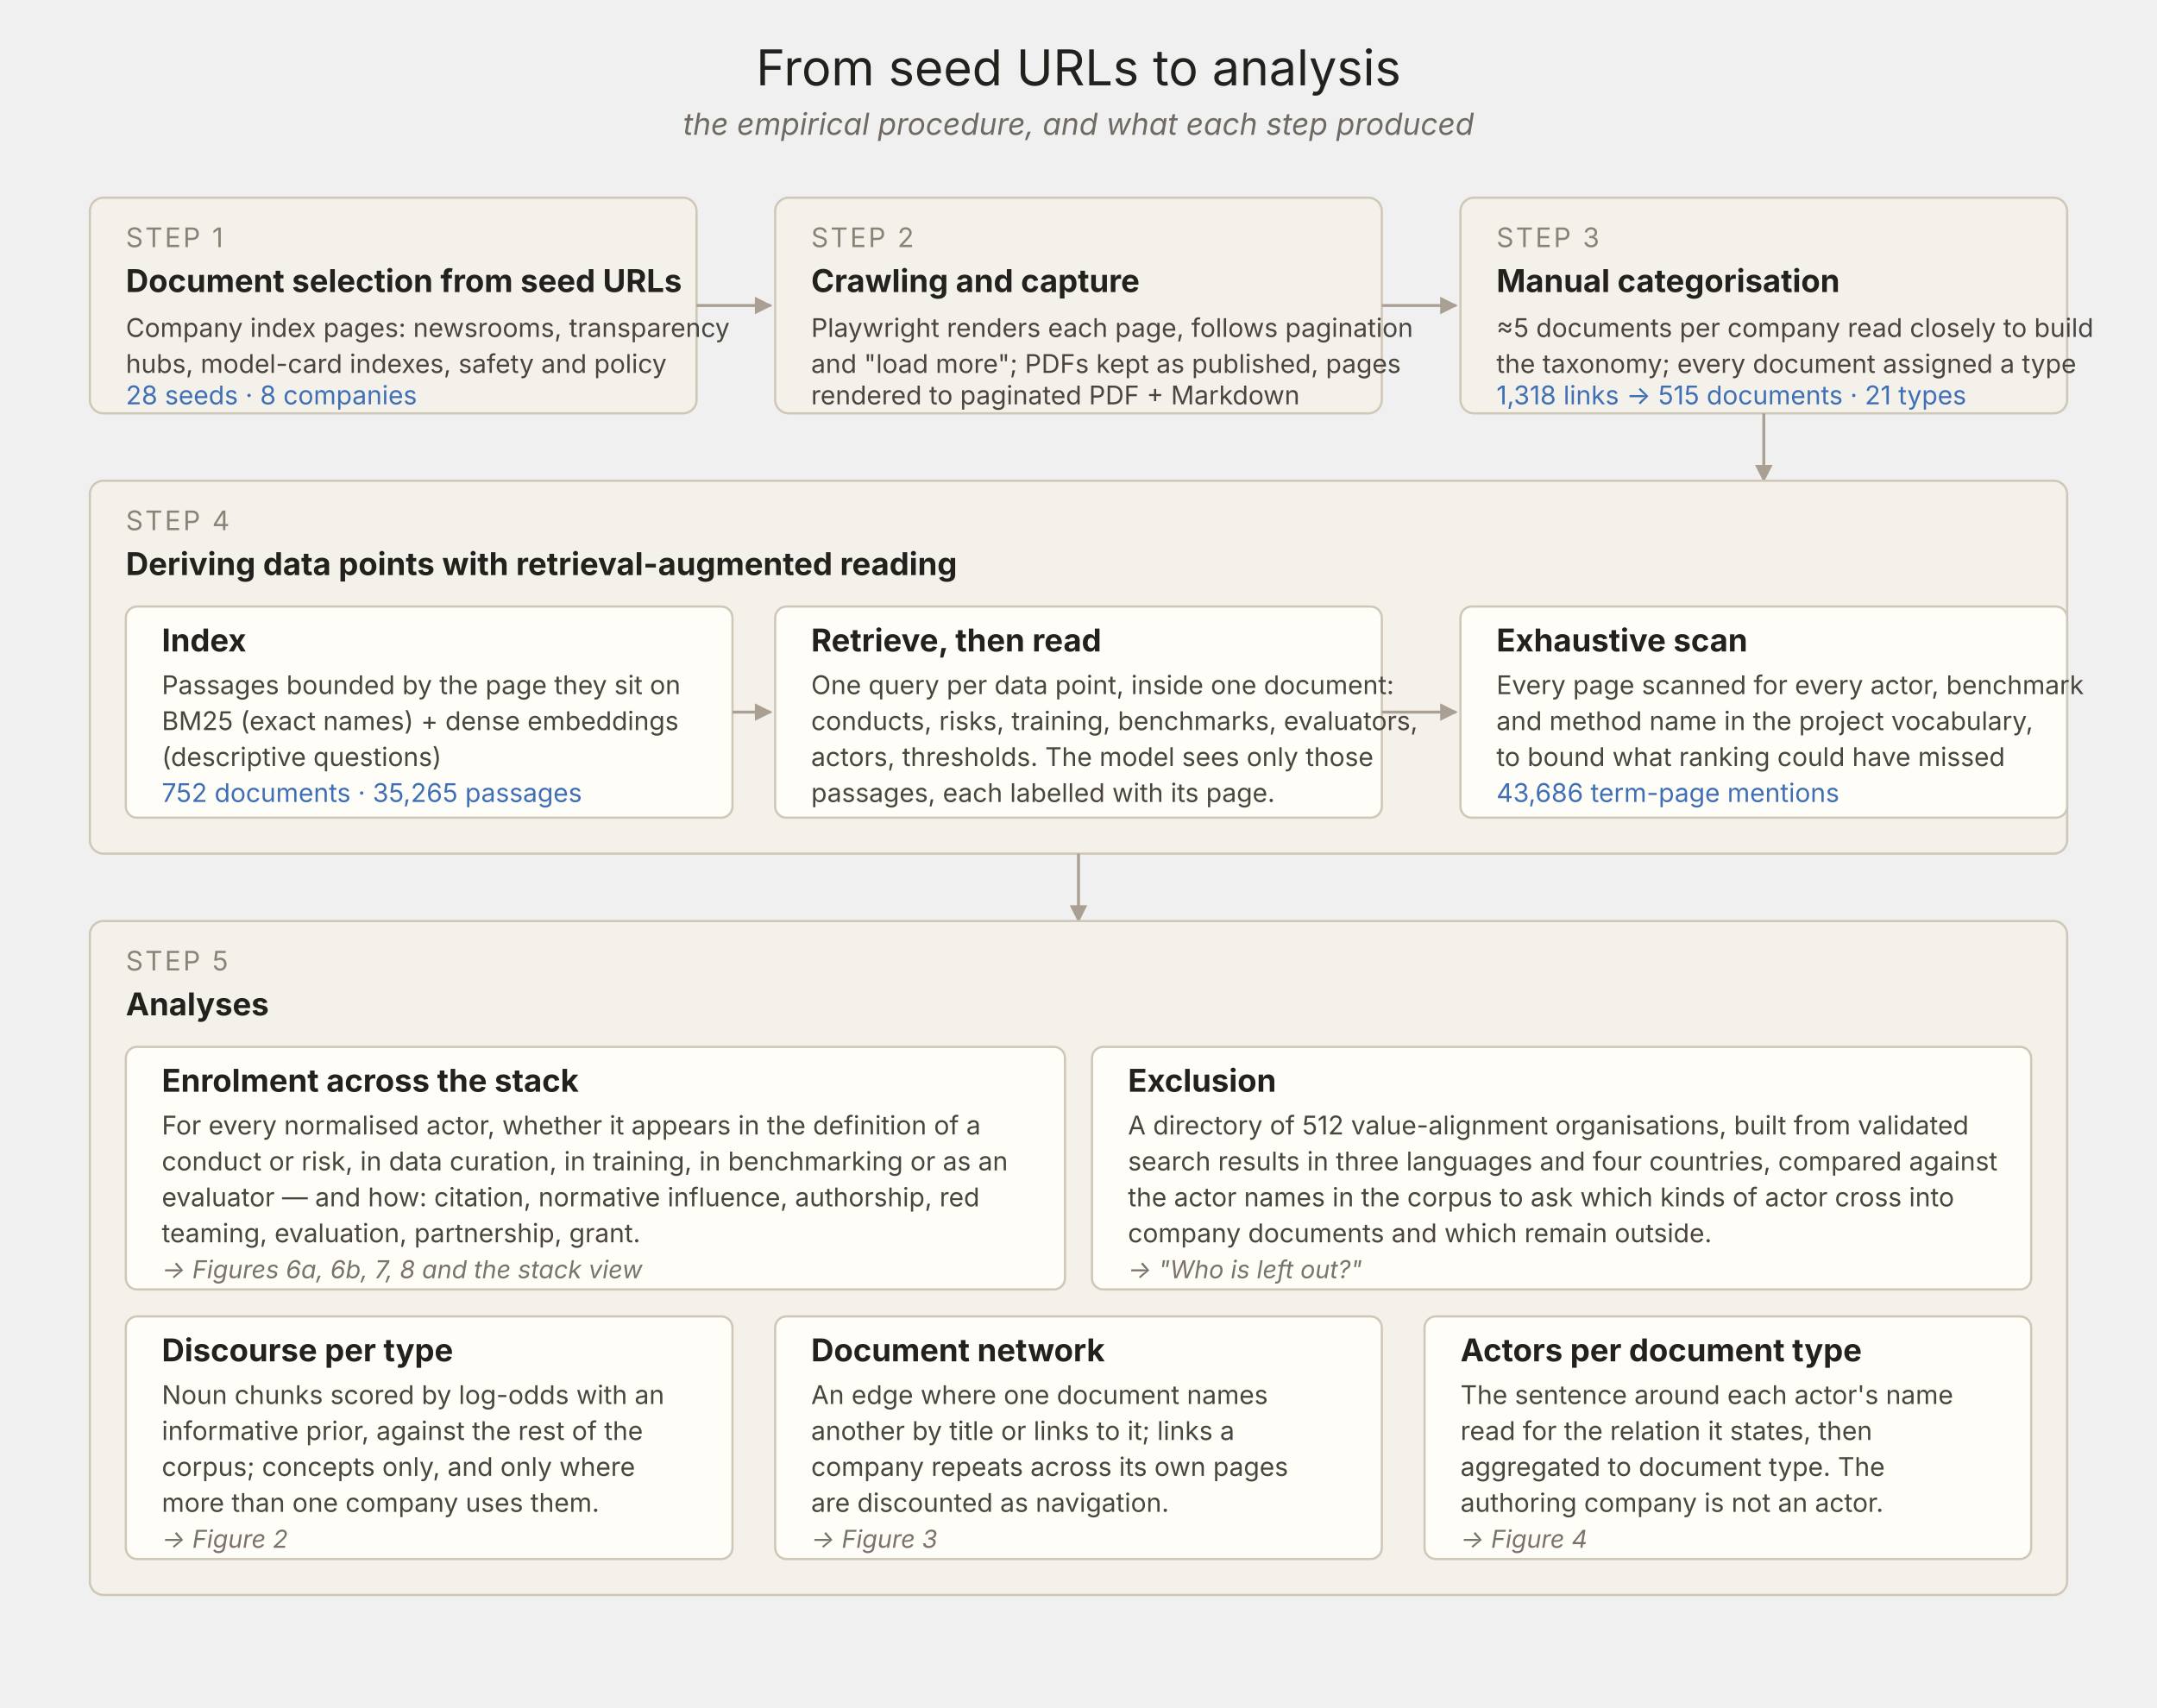
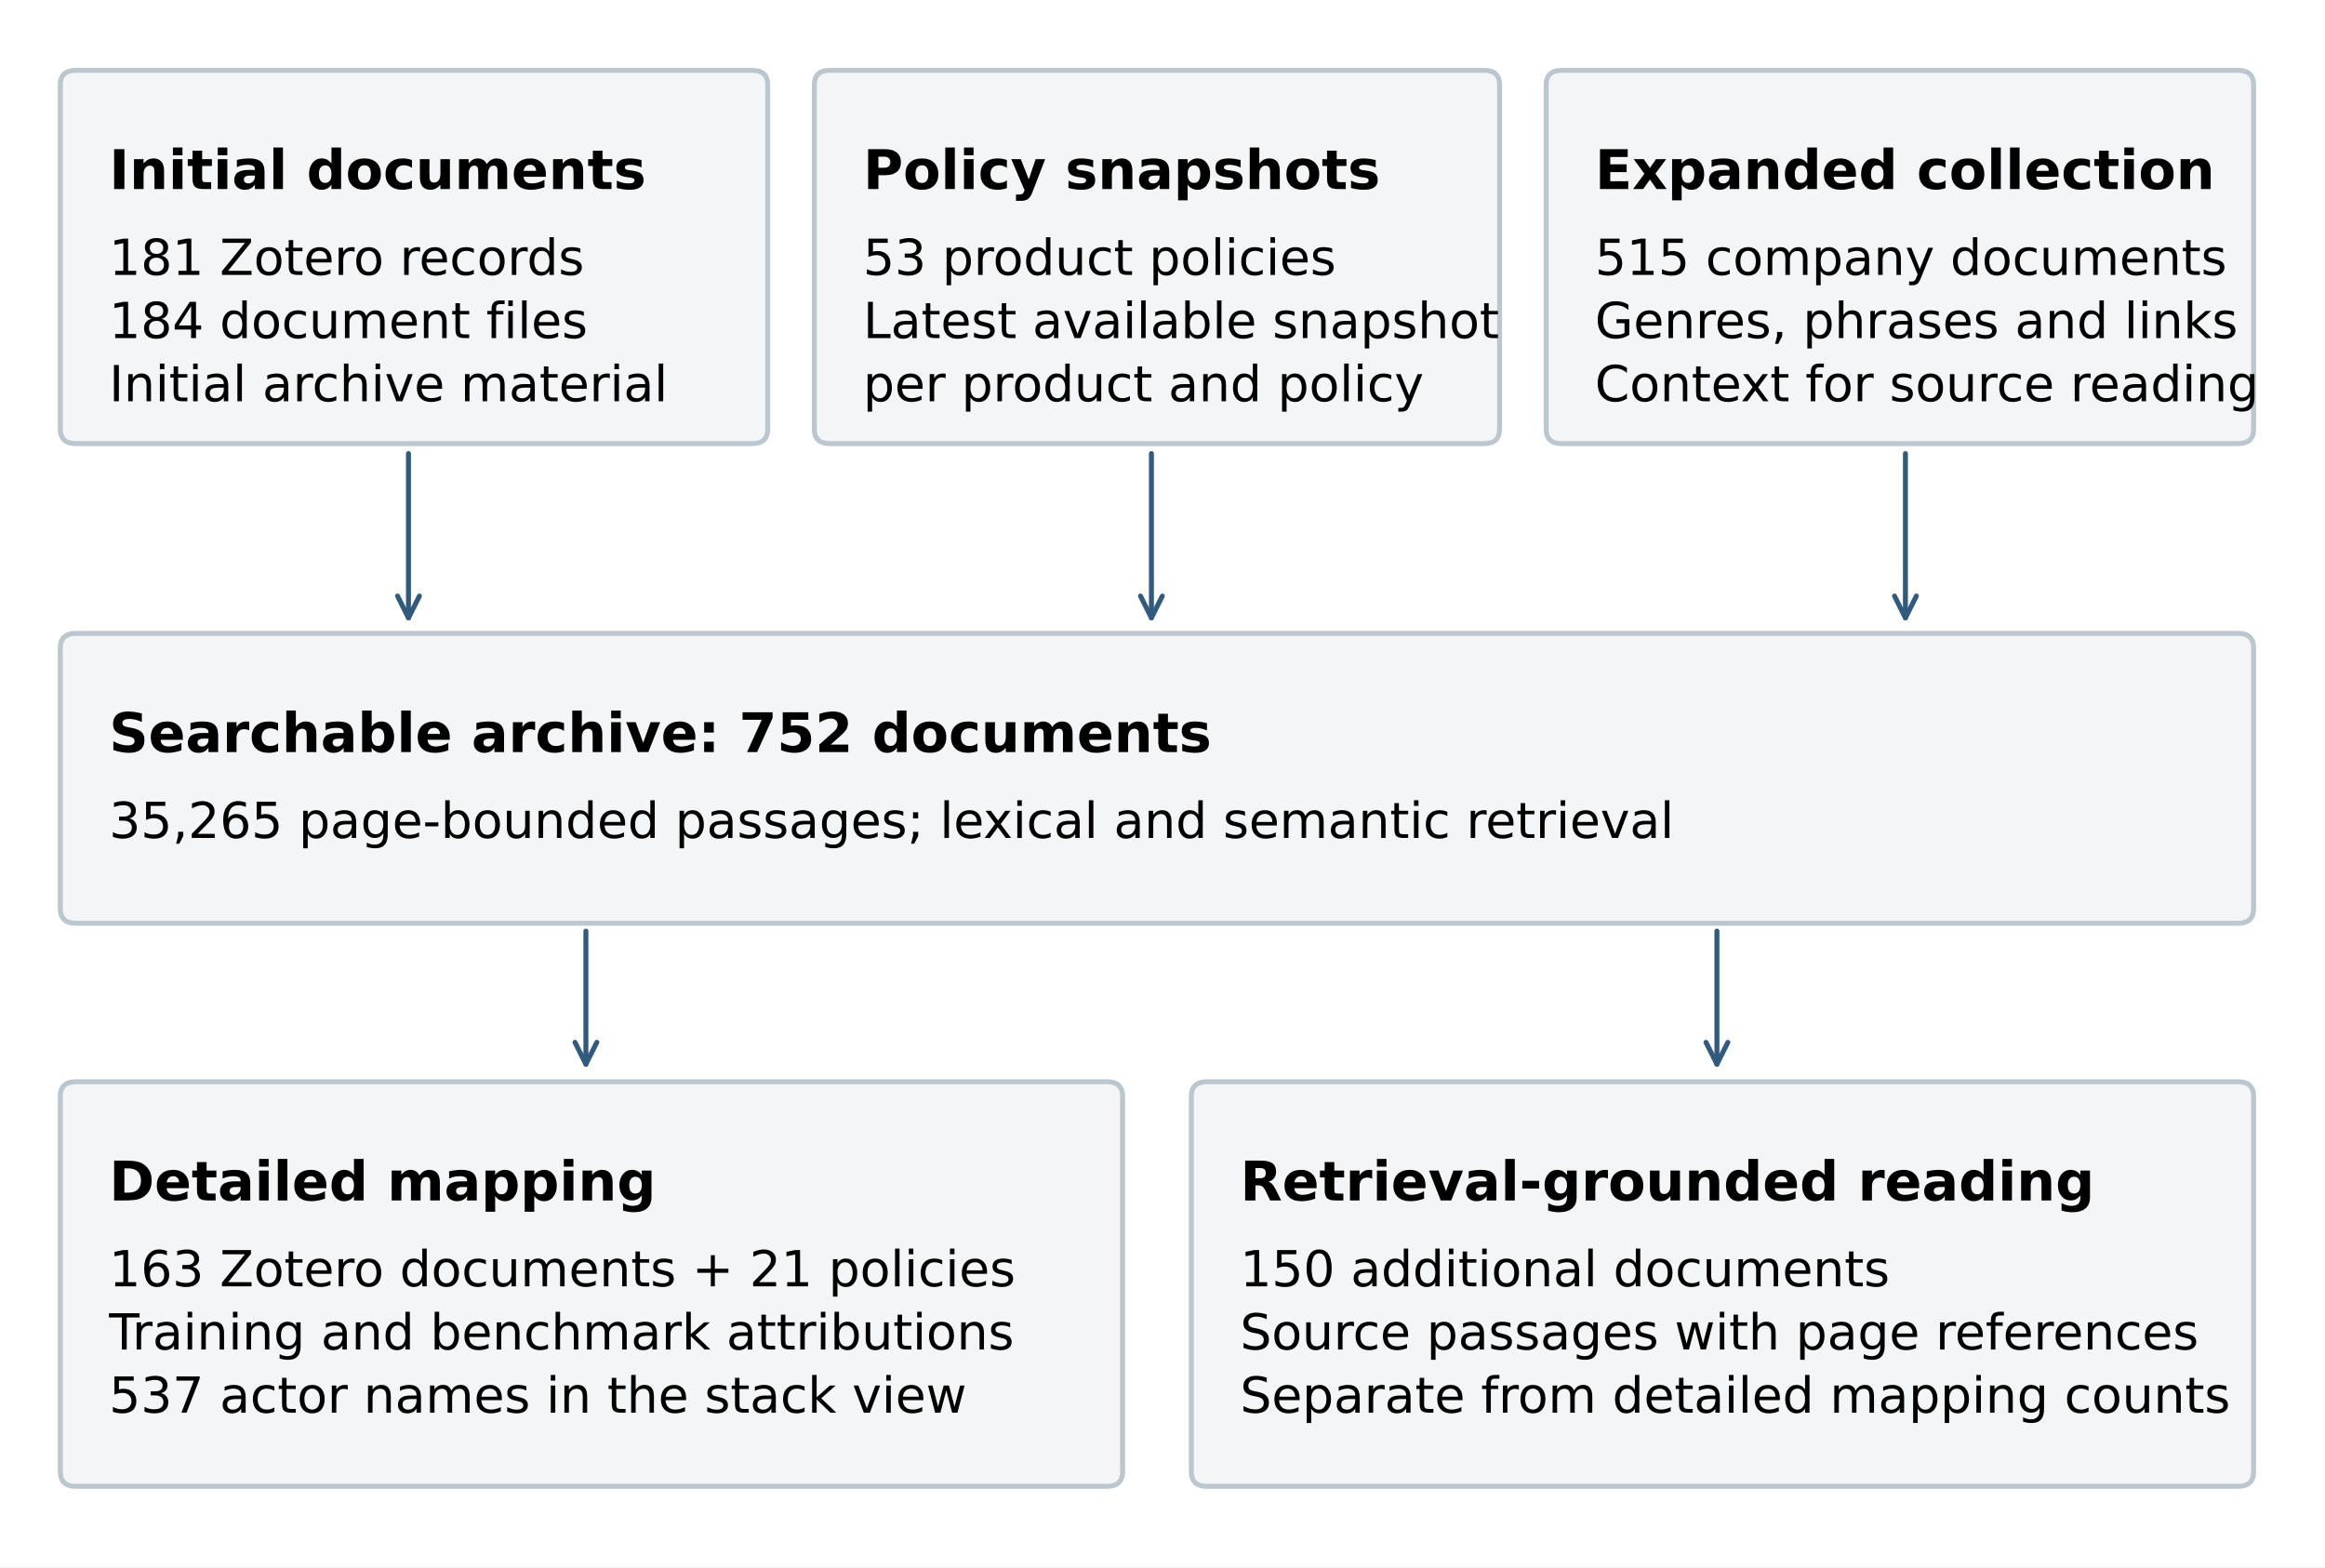
- <svg xmlns="http://www.w3.org/2000/svg" viewBox="0 0 960 760" font-family="Test National, -apple-system, BlinkMacSystemFont, sans-serif">
+ <svg xmlns="http://www.w3.org/2000/svg" width="468pt" height="315.432pt" viewBox="0 0 468 315.432" version="1.1">
  <defs>
-     <style>
-       .box { fill: #f4f1ea; stroke: #cfc7b8; stroke-width: 1; }
-       .box-out { fill: #fffdf8; stroke: #cfc7b8; stroke-width: 1; }
-       .step { font-size: 12px; fill: #8a8377; letter-spacing: .08em; }
-       .head { font-size: 14px; font-weight: bold; fill: #23211e; }
-       .body { font-size: 11.5px; fill: #4a463f; }
-       .tool { font-size: 11px; fill: #7a736a; font-style: italic; }
-       .flow { stroke: #a9a093; stroke-width: 1.3; fill: none; marker-end: url(#m); }
-       .title { font-size: 22px; fill: #23211e; }
-       .sub { font-size: 13.5px; fill: #6f6a62; font-style: italic; }
-       .count { font-size: 11.5px; fill: #3f6fb5; }
-     </style>
-     <marker id="m" viewBox="0 0 10 10" refX="9" refY="5" markerWidth="6" markerHeight="6" orient="auto">
-       <path d="M0,0 L10,5 L0,10 z" fill="#a9a093" />
-     </marker>
+     <style type="text/css">*{stroke-linejoin: round; stroke-linecap: butt}</style>
  </defs>
-   <text class="title" x="480" y="38" text-anchor="middle">From seed URLs to analysis</text>
-   <text class="sub" x="480" y="60" text-anchor="middle">the empirical procedure, and what each step produced</text>
-   <rect class="box" x="40" y="88" width="270" height="96" rx="6" />
-   <text class="step" x="56" y="110">STEP 1</text>
-   <text class="head" x="56" y="130">Document selection from seed URLs</text>
-   <text class="body" x="56" y="150">Company index pages: newsrooms, transparency</text>
-   <text class="body" x="56" y="166">hubs, model-card indexes, safety and policy</text>
-   <text class="count" x="56" y="180">28 seeds · 8 companies</text>
-   <rect class="box" x="345" y="88" width="270" height="96" rx="6" />
-   <text class="step" x="361" y="110">STEP 2</text>
-   <text class="head" x="361" y="130">Crawling and capture</text>
-   <text class="body" x="361" y="150">Playwright renders each page, follows pagination</text>
-   <text class="body" x="361" y="166">and "load more"; PDFs kept as published, pages</text>
-   <text class="body" x="361" y="180">rendered to paginated PDF + Markdown</text>
-   <rect class="box" x="650" y="88" width="270" height="96" rx="6" />
-   <text class="step" x="666" y="110">STEP 3</text>
-   <text class="head" x="666" y="130">Manual categorisation</text>
-   <text class="body" x="666" y="150">≈5 documents per company read closely to build</text>
-   <text class="body" x="666" y="166">the taxonomy; every document assigned a type</text>
-   <text class="count" x="666" y="180">1,318 links → 515 documents · 21 types</text>
-   <path class="flow" d="M310,136 L343,136" />
-   <path class="flow" d="M615,136 L648,136" />
-   <path class="flow" d="M785,184 L785,214" />
-   <rect class="box" x="40" y="214" width="880" height="166" rx="6" />
-   <text class="step" x="56" y="236">STEP 4</text>
-   <text class="head" x="56" y="256">Deriving data points with retrieval-augmented reading</text>
-   <rect class="box-out" x="56" y="270" width="270" height="94" rx="5" />
-   <text class="head" x="72" y="290" font-size="12.5">Index</text>
-   <text class="body" x="72" y="309">Passages bounded by the page they sit on</text>
-   <text class="body" x="72" y="325">BM25 (exact names) + dense embeddings</text>
-   <text class="body" x="72" y="341">(descriptive questions)</text>
-   <text class="count" x="72" y="357">752 documents · 35,265 passages</text>
-   <rect class="box-out" x="345" y="270" width="270" height="94" rx="5" />
-   <text class="head" x="361" y="290" font-size="12.5">Retrieve, then read</text>
-   <text class="body" x="361" y="309">One query per data point, inside one document:</text>
-   <text class="body" x="361" y="325">conducts, risks, training, benchmarks, evaluators,</text>
-   <text class="body" x="361" y="341">actors, thresholds. The model sees only those</text>
-   <text class="body" x="361" y="357">passages, each labelled with its page.</text>
-   <rect class="box-out" x="650" y="270" width="270" height="94" rx="5" />
-   <text class="head" x="666" y="290" font-size="12.5">Exhaustive scan</text>
-   <text class="body" x="666" y="309">Every page scanned for every actor, benchmark</text>
-   <text class="body" x="666" y="325">and method name in the project vocabulary,</text>
-   <text class="body" x="666" y="341">to bound what ranking could have missed</text>
-   <text class="count" x="666" y="357">43,686 term-page mentions</text>
-   <path class="flow" d="M326,317 L343,317" />
-   <path class="flow" d="M615,317 L648,317" />
-   <path class="flow" d="M480,380 L480,410" />
-   <rect class="box" x="40" y="410" width="880" height="300" rx="6" />
-   <text class="step" x="56" y="432">STEP 5</text>
-   <text class="head" x="56" y="452">Analyses</text>
-   <rect class="box-out" x="56" y="466" width="418" height="108" rx="5" />
-   <text class="head" x="72" y="486" font-size="12.5">Enrolment across the stack</text>
-   <text class="body" x="72" y="505">For every normalised actor, whether it appears in the definition of a</text>
-   <text class="body" x="72" y="521">conduct or risk, in data curation, in training, in benchmarking or as an</text>
-   <text class="body" x="72" y="537">evaluator — and how: citation, normative influence, authorship, red</text>
-   <text class="body" x="72" y="553">teaming, evaluation, partnership, grant.</text>
-   <text class="tool" x="72" y="569">→ Figures 6a, 6b, 7, 8 and the stack view</text>
-   <rect class="box-out" x="486" y="466" width="418" height="108" rx="5" />
-   <text class="head" x="502" y="486" font-size="12.5">Exclusion</text>
-   <text class="body" x="502" y="505">A directory of 512 value-alignment organisations, built from validated</text>
-   <text class="body" x="502" y="521">search results in three languages and four countries, compared against</text>
-   <text class="body" x="502" y="537">the actor names in the corpus to ask which kinds of actor cross into</text>
-   <text class="body" x="502" y="553">company documents and which remain outside.</text>
-   <text class="tool" x="502" y="569">→ "Who is left out?"</text>
-   <rect class="box-out" x="56" y="586" width="270" height="108" rx="5" />
-   <text class="head" x="72" y="606" font-size="12.5">Discourse per type</text>
-   <text class="body" x="72" y="625">Noun chunks scored by log-odds with an</text>
-   <text class="body" x="72" y="641">informative prior, against the rest of the</text>
-   <text class="body" x="72" y="657">corpus; concepts only, and only where</text>
-   <text class="body" x="72" y="673">more than one company uses them.</text>
-   <text class="tool" x="72" y="689">→ Figure 2</text>
-   <rect class="box-out" x="345" y="586" width="270" height="108" rx="5" />
-   <text class="head" x="361" y="606" font-size="12.5">Document network</text>
-   <text class="body" x="361" y="625">An edge where one document names</text>
-   <text class="body" x="361" y="641">another by title or links to it; links a</text>
-   <text class="body" x="361" y="657">company repeats across its own pages</text>
-   <text class="body" x="361" y="673">are discounted as navigation.</text>
-   <text class="tool" x="361" y="689">→ Figure 3</text>
-   <rect class="box-out" x="634" y="586" width="270" height="108" rx="5" />
-   <text class="head" x="650" y="606" font-size="12.5">Actors per document type</text>
-   <text class="body" x="650" y="625">The sentence around each actor's name</text>
-   <text class="body" x="650" y="641">read for the relation it states, then</text>
-   <text class="body" x="650" y="657">aggregated to document type. The</text>
-   <text class="body" x="650" y="673">authoring company is not an actor.</text>
-   <text class="tool" x="650" y="689">→ Figure 4</text>
+   <g id="figure_1">
+     <g id="patch_1">
+       <path d="M 0 315.432 L 468 315.432 L 468 0 L 0 0 z " style="fill: #ffffff" />
+     </g>
+     <g id="axes_1">
+       <g id="patch_2">
+         <path d="M 15.264 89.295 L 151.416 89.295 Q 154.541 89.295 154.541 86.357 L 154.541 17.096 Q 154.541 14.158 151.416 14.158 L 15.264 14.158 Q 12.139 14.158 12.139 17.096 L 12.139 86.357 Q 12.139 89.295 15.264 89.295 z " clip-path="url(#p2b13a092bd)" style="fill: #f3f5f6; stroke: #bbc7cf; stroke-linejoin: miter" />
+       </g>
+       <g id="patch_3">
+         <path d="M 167.04 89.295 L 298.728 89.295 Q 301.853 89.295 301.853 86.357 L 301.853 17.096 Q 301.853 14.158 298.728 14.158 L 167.04 14.158 Q 163.915 14.158 163.915 17.096 L 163.915 86.357 Q 163.915 89.295 167.04 89.295 z " clip-path="url(#p2b13a092bd)" style="fill: #f3f5f6; stroke: #bbc7cf; stroke-linejoin: miter" />
+       </g>
+       <g id="patch_4">
+         <path d="M 314.352 89.295 L 450.504 89.295 Q 453.629 89.295 453.629 86.357 L 453.629 17.096 Q 453.629 14.158 450.504 14.158 L 314.352 14.158 Q 311.227 14.158 311.227 17.096 L 311.227 86.357 Q 311.227 89.295 314.352 89.295 z " clip-path="url(#p2b13a092bd)" style="fill: #f3f5f6; stroke: #bbc7cf; stroke-linejoin: miter" />
+       </g>
+       <g id="patch_5">
+         <path d="M 15.264 185.84 L 450.504 185.84 Q 453.629 185.84 453.629 182.902 L 453.629 130.432 Q 453.629 127.493 450.504 127.493 L 15.264 127.493 Q 12.139 127.493 12.139 130.432 L 12.139 182.902 Q 12.139 185.84 15.264 185.84 z " clip-path="url(#p2b13a092bd)" style="fill: #f3f5f6; stroke: #bbc7cf; stroke-linejoin: miter" />
+       </g>
+       <g id="patch_6">
+         <path d="M 15.264 299.175 L 222.84 299.175 Q 225.965 299.175 225.965 296.237 L 225.965 220.68 Q 225.965 217.742 222.84 217.742 L 15.264 217.742 Q 12.139 217.742 12.139 220.68 L 12.139 296.237 Q 12.139 299.175 15.264 299.175 z " clip-path="url(#p2b13a092bd)" style="fill: #f3f5f6; stroke: #bbc7cf; stroke-linejoin: miter" />
+       </g>
+       <g id="patch_7">
+         <path d="M 242.928 299.175 L 450.504 299.175 Q 453.629 299.175 453.629 296.237 L 453.629 220.68 Q 453.629 217.742 450.504 217.742 L 242.928 217.742 Q 239.803 217.742 239.803 220.68 L 239.803 296.237 Q 239.803 299.175 242.928 299.175 z " clip-path="url(#p2b13a092bd)" style="fill: #f3f5f6; stroke: #bbc7cf; stroke-linejoin: miter" />
+       </g>
+       <g id="text_1">
+         <text style="font-weight: 700; font-size: 11px; font-family: 'DejaVu Sans'; text-anchor: start" x="21.96" y="38.047" transform="rotate(-0 21.96 38.04748)">Initial documents</text>
+       </g>
+       <g id="text_2">
+         <text style="font-size: 10px; font-family: 'DejaVu Sans'" transform="translate(21.96 55.33732)">181 Zotero records</text>
+         <text style="font-size: 10px; font-family: 'DejaVu Sans'" transform="translate(21.96 68.05482)">184 document files</text>
+         <text style="font-size: 10px; font-family: 'DejaVu Sans'" transform="translate(21.96 80.77232)">Initial archive material</text>
+       </g>
+       <g id="text_3">
+         <text style="font-weight: 700; font-size: 11px; font-family: 'DejaVu Sans'; text-anchor: start" x="173.736" y="38.047" transform="rotate(-0 173.736 38.04748)">Policy snapshots</text>
+       </g>
+       <g id="text_4">
+         <text style="font-size: 10px; font-family: 'DejaVu Sans'" transform="translate(173.736 55.33732)">53 product policies</text>
+         <text style="font-size: 10px; font-family: 'DejaVu Sans'" transform="translate(173.736 68.05482)">Latest available snapshot</text>
+         <text style="font-size: 10px; font-family: 'DejaVu Sans'" transform="translate(173.736 80.77232)">per product and policy</text>
+       </g>
+       <g id="text_5">
+         <text style="font-weight: 700; font-size: 11px; font-family: 'DejaVu Sans'; text-anchor: start" x="321.048" y="38.047" transform="rotate(-0 321.048 38.04748)">Expanded collection</text>
+       </g>
+       <g id="text_6">
+         <text style="font-size: 10px; font-family: 'DejaVu Sans'" transform="translate(321.048 55.33732)">515 company documents</text>
+         <text style="font-size: 10px; font-family: 'DejaVu Sans'" transform="translate(321.048 68.05482)">Genres, phrases and links</text>
+         <text style="font-size: 10px; font-family: 'DejaVu Sans'" transform="translate(321.048 80.77232)">Context for source reading</text>
+       </g>
+       <g id="text_7">
+         <text style="font-weight: 700; font-size: 11px; font-family: 'DejaVu Sans'; text-anchor: start" x="21.96" y="151.383" transform="rotate(-0 21.96 151.3827)">Searchable archive: 752 documents</text>
+       </g>
+       <g id="text_8">
+         <text style="font-size: 10px; font-family: 'DejaVu Sans'; text-anchor: start" x="21.96" y="168.673" transform="rotate(-0 21.96 168.6725)">35,265 page-bounded passages; lexical and semantic retrieval</text>
+       </g>
+       <g id="patch_8">
+         <path d="M 82.224 91.295 Q 82.224 108.394 82.224 124.374 " style="fill: none; stroke: #315a7d; stroke-linecap: round" />
+         <path d="M 84.424 119.974 L 82.224 124.374 L 80.024 119.974 " style="fill: none; stroke: #315a7d; stroke-linecap: round" />
+       </g>
+       <g id="patch_9">
+         <path d="M 231.768 91.295 Q 231.768 108.394 231.768 124.374 " style="fill: none; stroke: #315a7d; stroke-linecap: round" />
+         <path d="M 233.968 119.974 L 231.768 124.374 L 229.568 119.974 " style="fill: none; stroke: #315a7d; stroke-linecap: round" />
+       </g>
+       <g id="patch_10">
+         <path d="M 383.544 91.295 Q 383.544 108.394 383.544 124.374 " style="fill: none; stroke: #315a7d; stroke-linecap: round" />
+         <path d="M 385.744 119.974 L 383.544 124.374 L 381.344 119.974 " style="fill: none; stroke: #315a7d; stroke-linecap: round" />
+       </g>
+       <g id="text_9">
+         <text style="font-weight: 700; font-size: 11px; font-family: 'DejaVu Sans'; text-anchor: start" x="21.96" y="241.631" transform="rotate(-0 21.96 241.6311)">Detailed mapping</text>
+       </g>
+       <g id="text_10">
+         <text style="font-size: 10px; font-family: 'DejaVu Sans'" transform="translate(21.96 258.9209)">163 Zotero documents + 21 policies</text>
+         <text style="font-size: 10px; font-family: 'DejaVu Sans'" transform="translate(21.96 271.6384)">Training and benchmark attributions</text>
+         <text style="font-size: 10px; font-family: 'DejaVu Sans'" transform="translate(21.96 284.3559)">537 actor names in the stack view</text>
+       </g>
+       <g id="text_11">
+         <text style="font-weight: 700; font-size: 11px; font-family: 'DejaVu Sans'; text-anchor: start" x="249.624" y="241.631" transform="rotate(-0 249.624 241.6311)">Retrieval-grounded reading</text>
+       </g>
+       <g id="text_12">
+         <text style="font-size: 10px; font-family: 'DejaVu Sans'" transform="translate(249.624 258.9209)">150 additional documents</text>
+         <text style="font-size: 10px; font-family: 'DejaVu Sans'" transform="translate(249.624 271.6384)">Source passages with page references</text>
+         <text style="font-size: 10px; font-family: 'DejaVu Sans'" transform="translate(249.624 284.3559)">Separate from detailed mapping counts</text>
+       </g>
+       <g id="patch_11">
+         <path d="M 345.6 187.418 Q 345.6 201.372 345.6 214.207 " style="fill: none; stroke: #315a7d; stroke-linecap: round" />
+         <path d="M 347.8 209.807 L 345.6 214.207 L 343.4 209.807 " style="fill: none; stroke: #315a7d; stroke-linecap: round" />
+       </g>
+       <g id="patch_12">
+         <path d="M 117.936 187.418 Q 117.936 201.372 117.936 214.207 " style="fill: none; stroke: #315a7d; stroke-linecap: round" />
+         <path d="M 120.136 209.807 L 117.936 214.207 L 115.736 209.807 " style="fill: none; stroke: #315a7d; stroke-linecap: round" />
+       </g>
+     </g>
+   </g>
+   <defs>
+     <clipPath id="p2b13a092bd">
+       <rect x="10.8" y="10.8" width="446.4" height="293.832" />
+     </clipPath>
+   </defs>
</svg>
